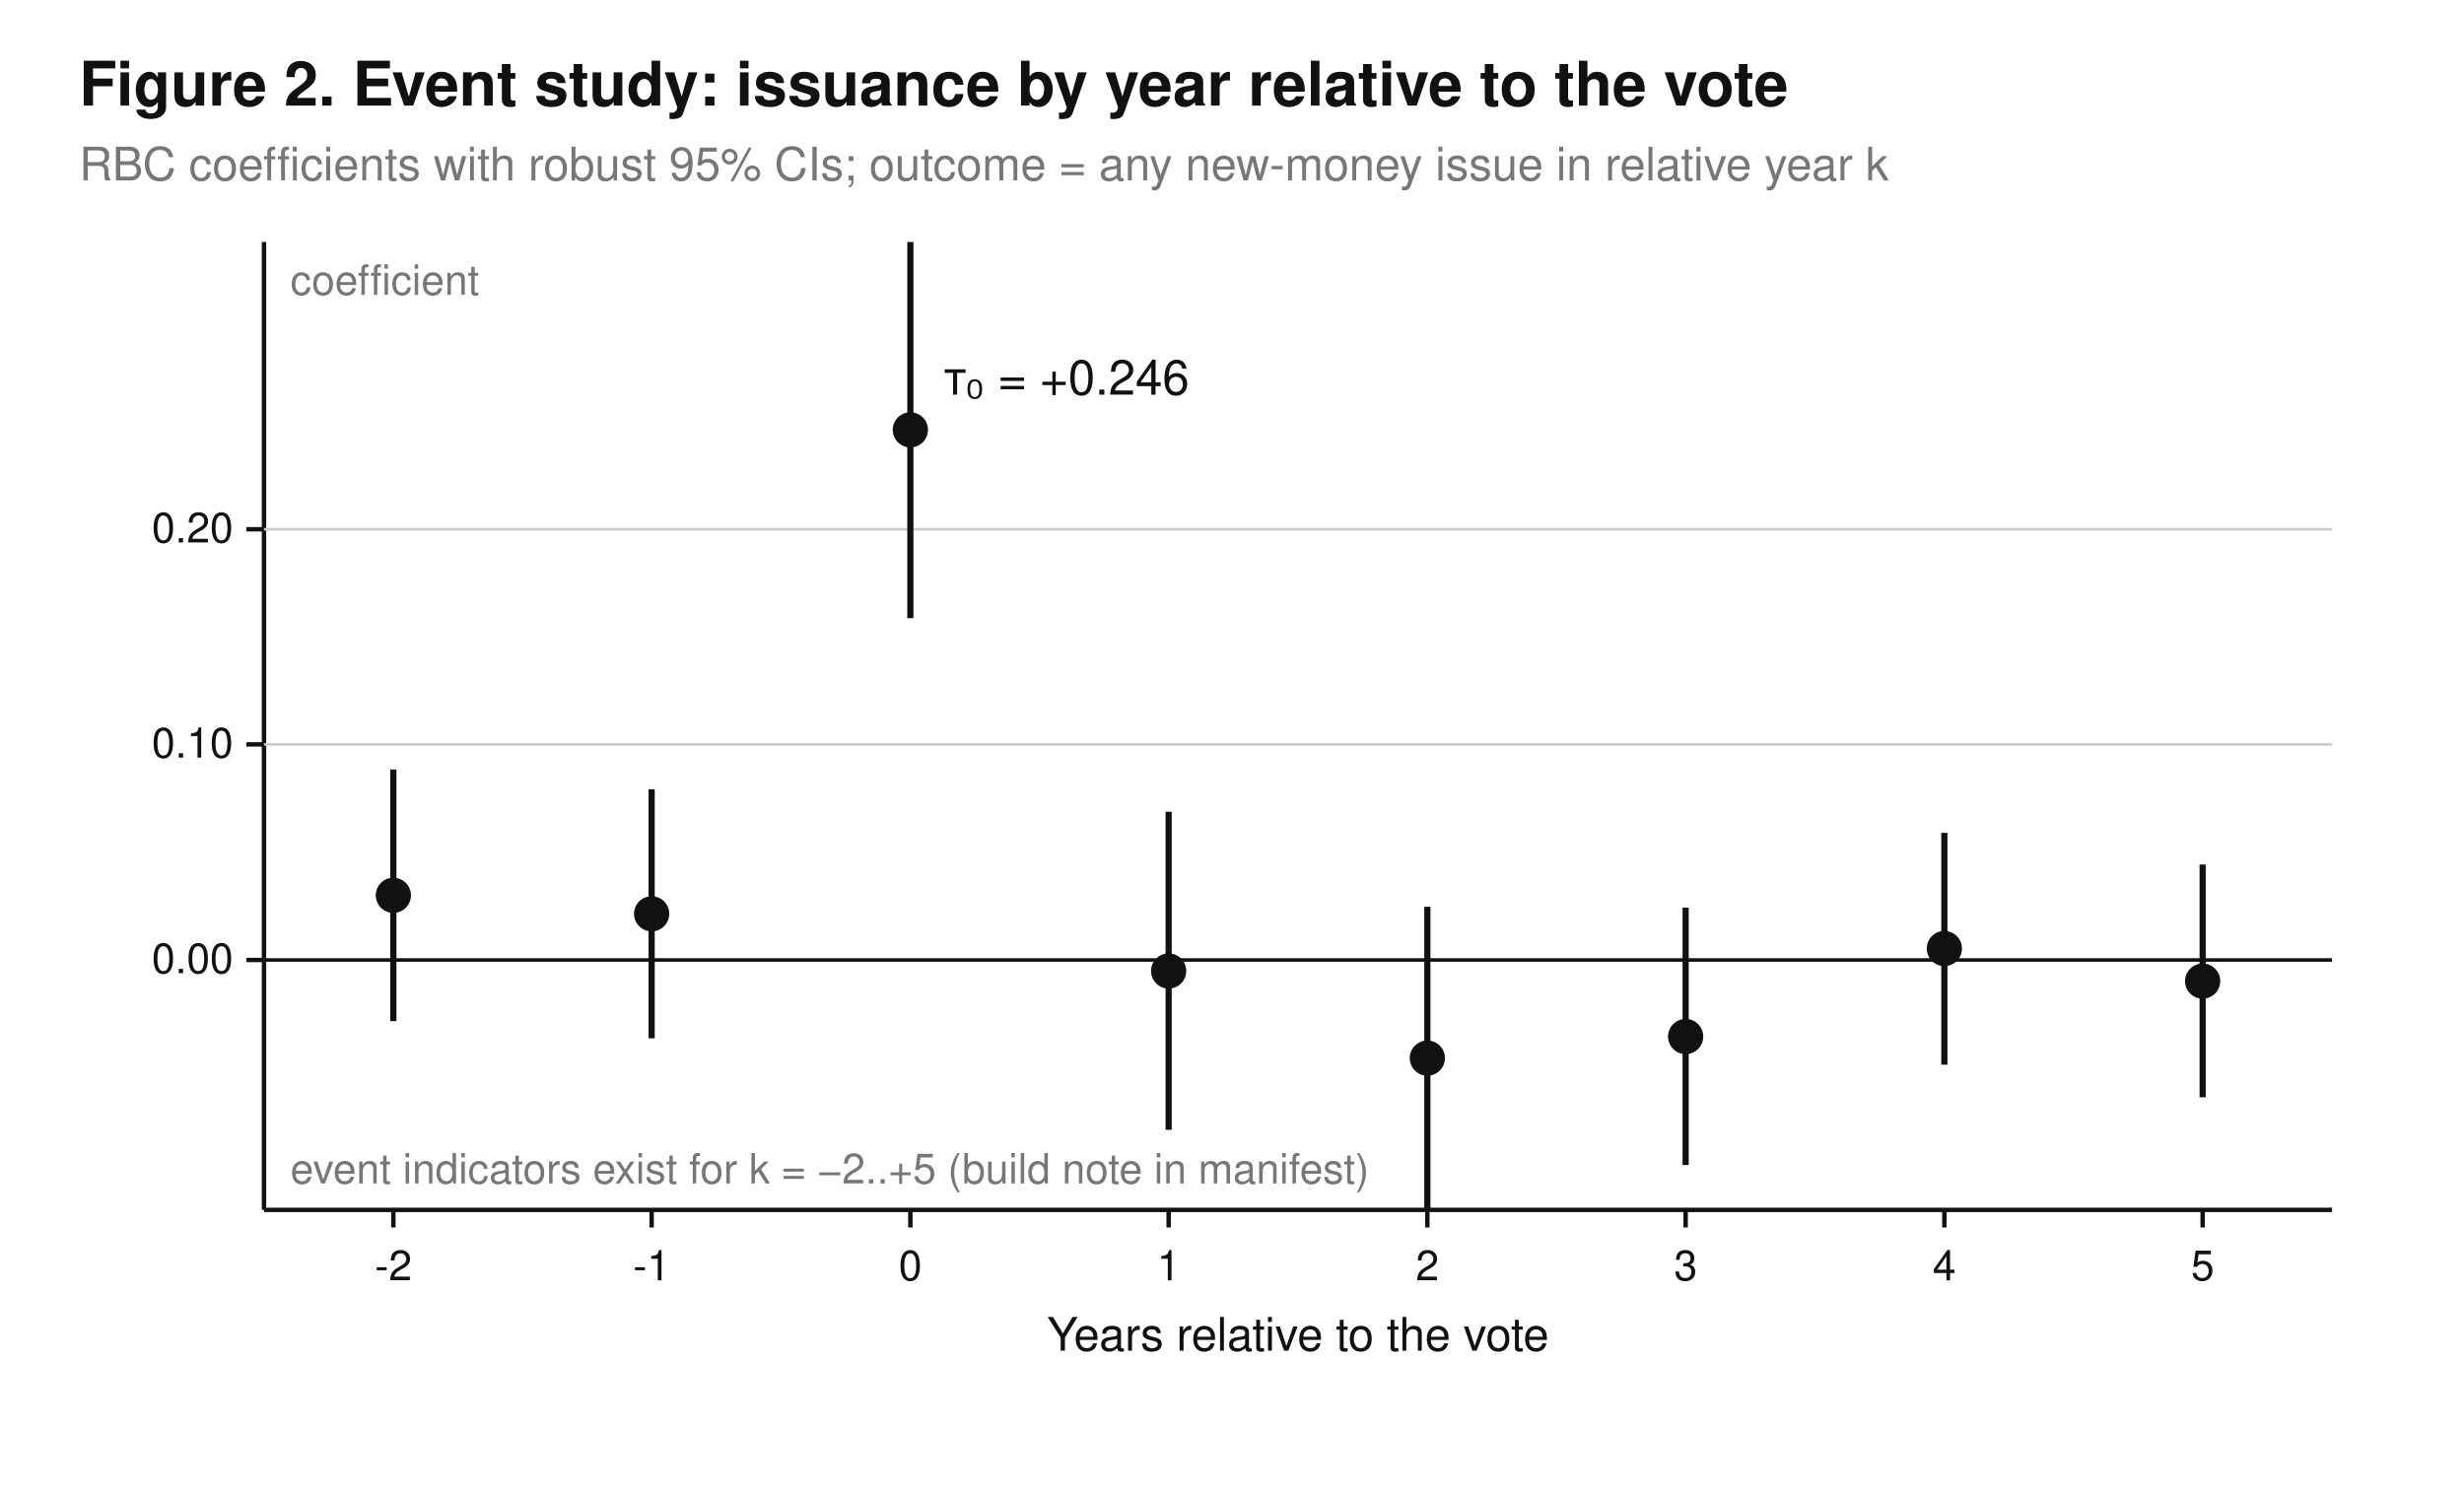
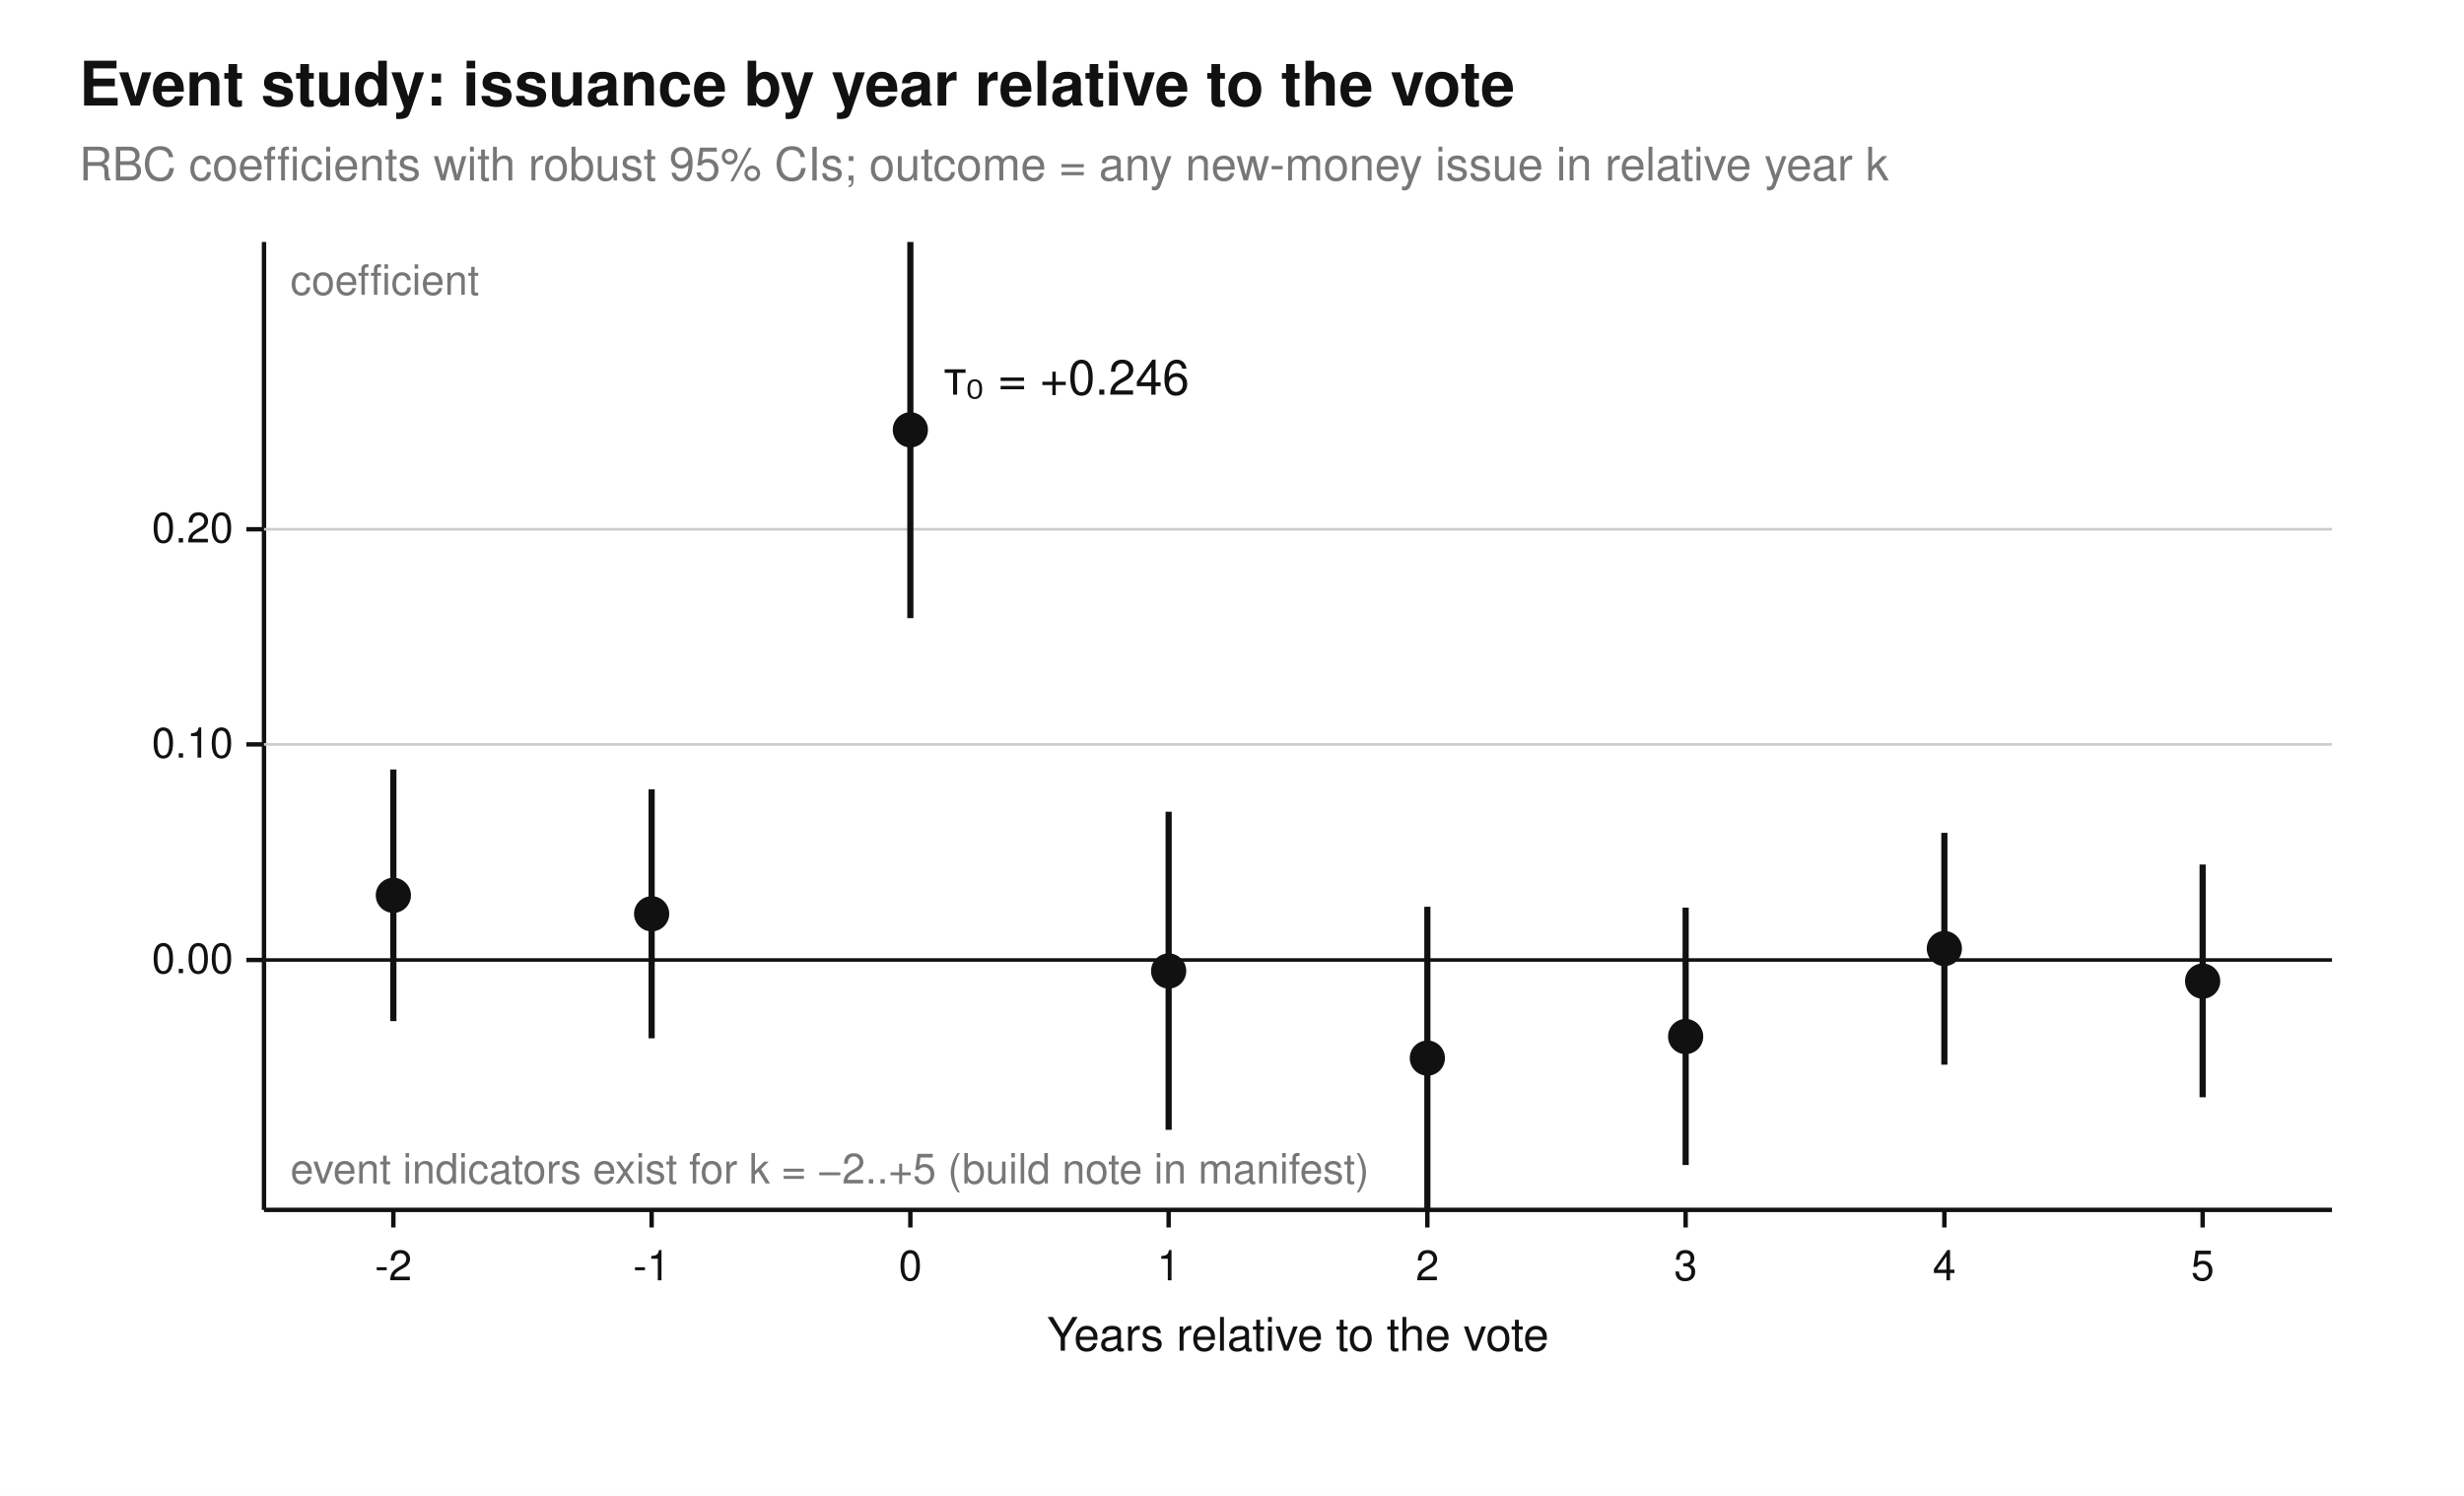
<svg xmlns="http://www.w3.org/2000/svg" width="560" height="340" viewBox="0 0 560 340" font-family="Helvetica,Arial,sans-serif">
  <rect width="560" height="340" fill="#ffffff" />
-   <text x="18" y="24" font-size="14" font-weight="bold" fill="#111111">Figure 2. Event study: issuance by year relative to the vote</text>
+   <text x="18" y="24" font-size="14" font-weight="bold" fill="#111111">Event study: issuance by year relative to the vote</text>
  <text x="18" y="41" font-size="10.5" fill="#777777">RBC coefficients with robust 95% CIs; outcome = any new-money issue in relative year k</text>
  <line x1="60" y1="275" x2="530" y2="275" stroke="#111111" stroke-width="1" />
  <line x1="60" y1="55" x2="60" y2="275" stroke="#111111" stroke-width="1" />
  <line x1="89.4" y1="275" x2="89.4" y2="279" stroke="#111111" />
  <text x="89.4" y="291" font-size="9.5" fill="#111111" text-anchor="middle">-2</text>
  <line x1="148.1" y1="275" x2="148.1" y2="279" stroke="#111111" />
  <text x="148.1" y="291" font-size="9.5" fill="#111111" text-anchor="middle">-1</text>
  <line x1="206.9" y1="275" x2="206.9" y2="279" stroke="#111111" />
  <text x="206.9" y="291" font-size="9.5" fill="#111111" text-anchor="middle">0</text>
  <line x1="265.6" y1="275" x2="265.6" y2="279" stroke="#111111" />
  <text x="265.6" y="291" font-size="9.5" fill="#111111" text-anchor="middle">1</text>
  <line x1="324.4" y1="275" x2="324.4" y2="279" stroke="#111111" />
  <text x="324.4" y="291" font-size="9.5" fill="#111111" text-anchor="middle">2</text>
  <line x1="383.1" y1="275" x2="383.1" y2="279" stroke="#111111" />
  <text x="383.1" y="291" font-size="9.5" fill="#111111" text-anchor="middle">3</text>
  <line x1="441.9" y1="275" x2="441.9" y2="279" stroke="#111111" />
  <text x="441.9" y="291" font-size="9.5" fill="#111111" text-anchor="middle">4</text>
  <line x1="500.6" y1="275" x2="500.6" y2="279" stroke="#111111" />
  <text x="500.6" y="291" font-size="9.5" fill="#111111" text-anchor="middle">5</text>
  <line x1="56" y1="218.2" x2="60" y2="218.2" stroke="#111111" />
  <text x="53" y="221.2" font-size="9.5" fill="#111111" text-anchor="end">0.00</text>
  <line x1="60" y1="218.2" x2="530" y2="218.2" stroke="#cccccc" stroke-width="0.6" />
  <line x1="56" y1="169.2" x2="60" y2="169.2" stroke="#111111" />
  <text x="53" y="172.2" font-size="9.5" fill="#111111" text-anchor="end">0.10</text>
  <line x1="60" y1="169.2" x2="530" y2="169.2" stroke="#cccccc" stroke-width="0.6" />
  <line x1="56" y1="120.3" x2="60" y2="120.3" stroke="#111111" />
  <text x="53" y="123.3" font-size="9.5" fill="#111111" text-anchor="end">0.20</text>
  <line x1="60" y1="120.3" x2="530" y2="120.3" stroke="#cccccc" stroke-width="0.6" />
  <text x="295.0" y="307" font-size="10.5" fill="#111111" text-anchor="middle">Years relative to the vote</text>
  <text x="66" y="67" font-size="9.5" fill="#777777">coefficient</text>
  <line x1="60" y1="218.2" x2="530" y2="218.2" stroke="#111111" stroke-width="0.8" />
  <line x1="89.4" y1="232.1" x2="89.4" y2="174.9" stroke="#111111" stroke-width="1.4" />
  <circle cx="89.4" cy="203.5" r="4" fill="#111111" />
  <line x1="148.1" y1="236.0" x2="148.1" y2="179.4" stroke="#111111" stroke-width="1.4" />
  <circle cx="148.1" cy="207.7" r="4" fill="#111111" />
  <line x1="206.9" y1="140.5" x2="206.9" y2="55.0" stroke="#111111" stroke-width="1.4" />
  <circle cx="206.9" cy="97.7" r="4" fill="#111111" />
  <line x1="265.6" y1="256.8" x2="265.6" y2="184.5" stroke="#111111" stroke-width="1.4" />
  <circle cx="265.6" cy="220.7" r="4" fill="#111111" />
  <line x1="324.4" y1="275.0" x2="324.4" y2="206.1" stroke="#111111" stroke-width="1.4" />
  <circle cx="324.4" cy="240.5" r="4" fill="#111111" />
  <line x1="383.1" y1="264.8" x2="383.1" y2="206.3" stroke="#111111" stroke-width="1.4" />
  <circle cx="383.1" cy="235.6" r="4" fill="#111111" />
  <line x1="441.9" y1="242.0" x2="441.9" y2="189.3" stroke="#111111" stroke-width="1.4" />
  <circle cx="441.9" cy="215.6" r="4" fill="#111111" />
  <line x1="500.6" y1="249.4" x2="500.6" y2="196.5" stroke="#111111" stroke-width="1.4" />
  <circle cx="500.6" cy="223.0" r="4" fill="#111111" />
  <text x="214.9" y="89.7" font-size="11" fill="#111111">τ₀ = +0.246</text>
  <text x="66" y="269" font-size="9.5" fill="#777777">event indicators exist for k = −2..+5 (build note in manifest)</text>
</svg>
